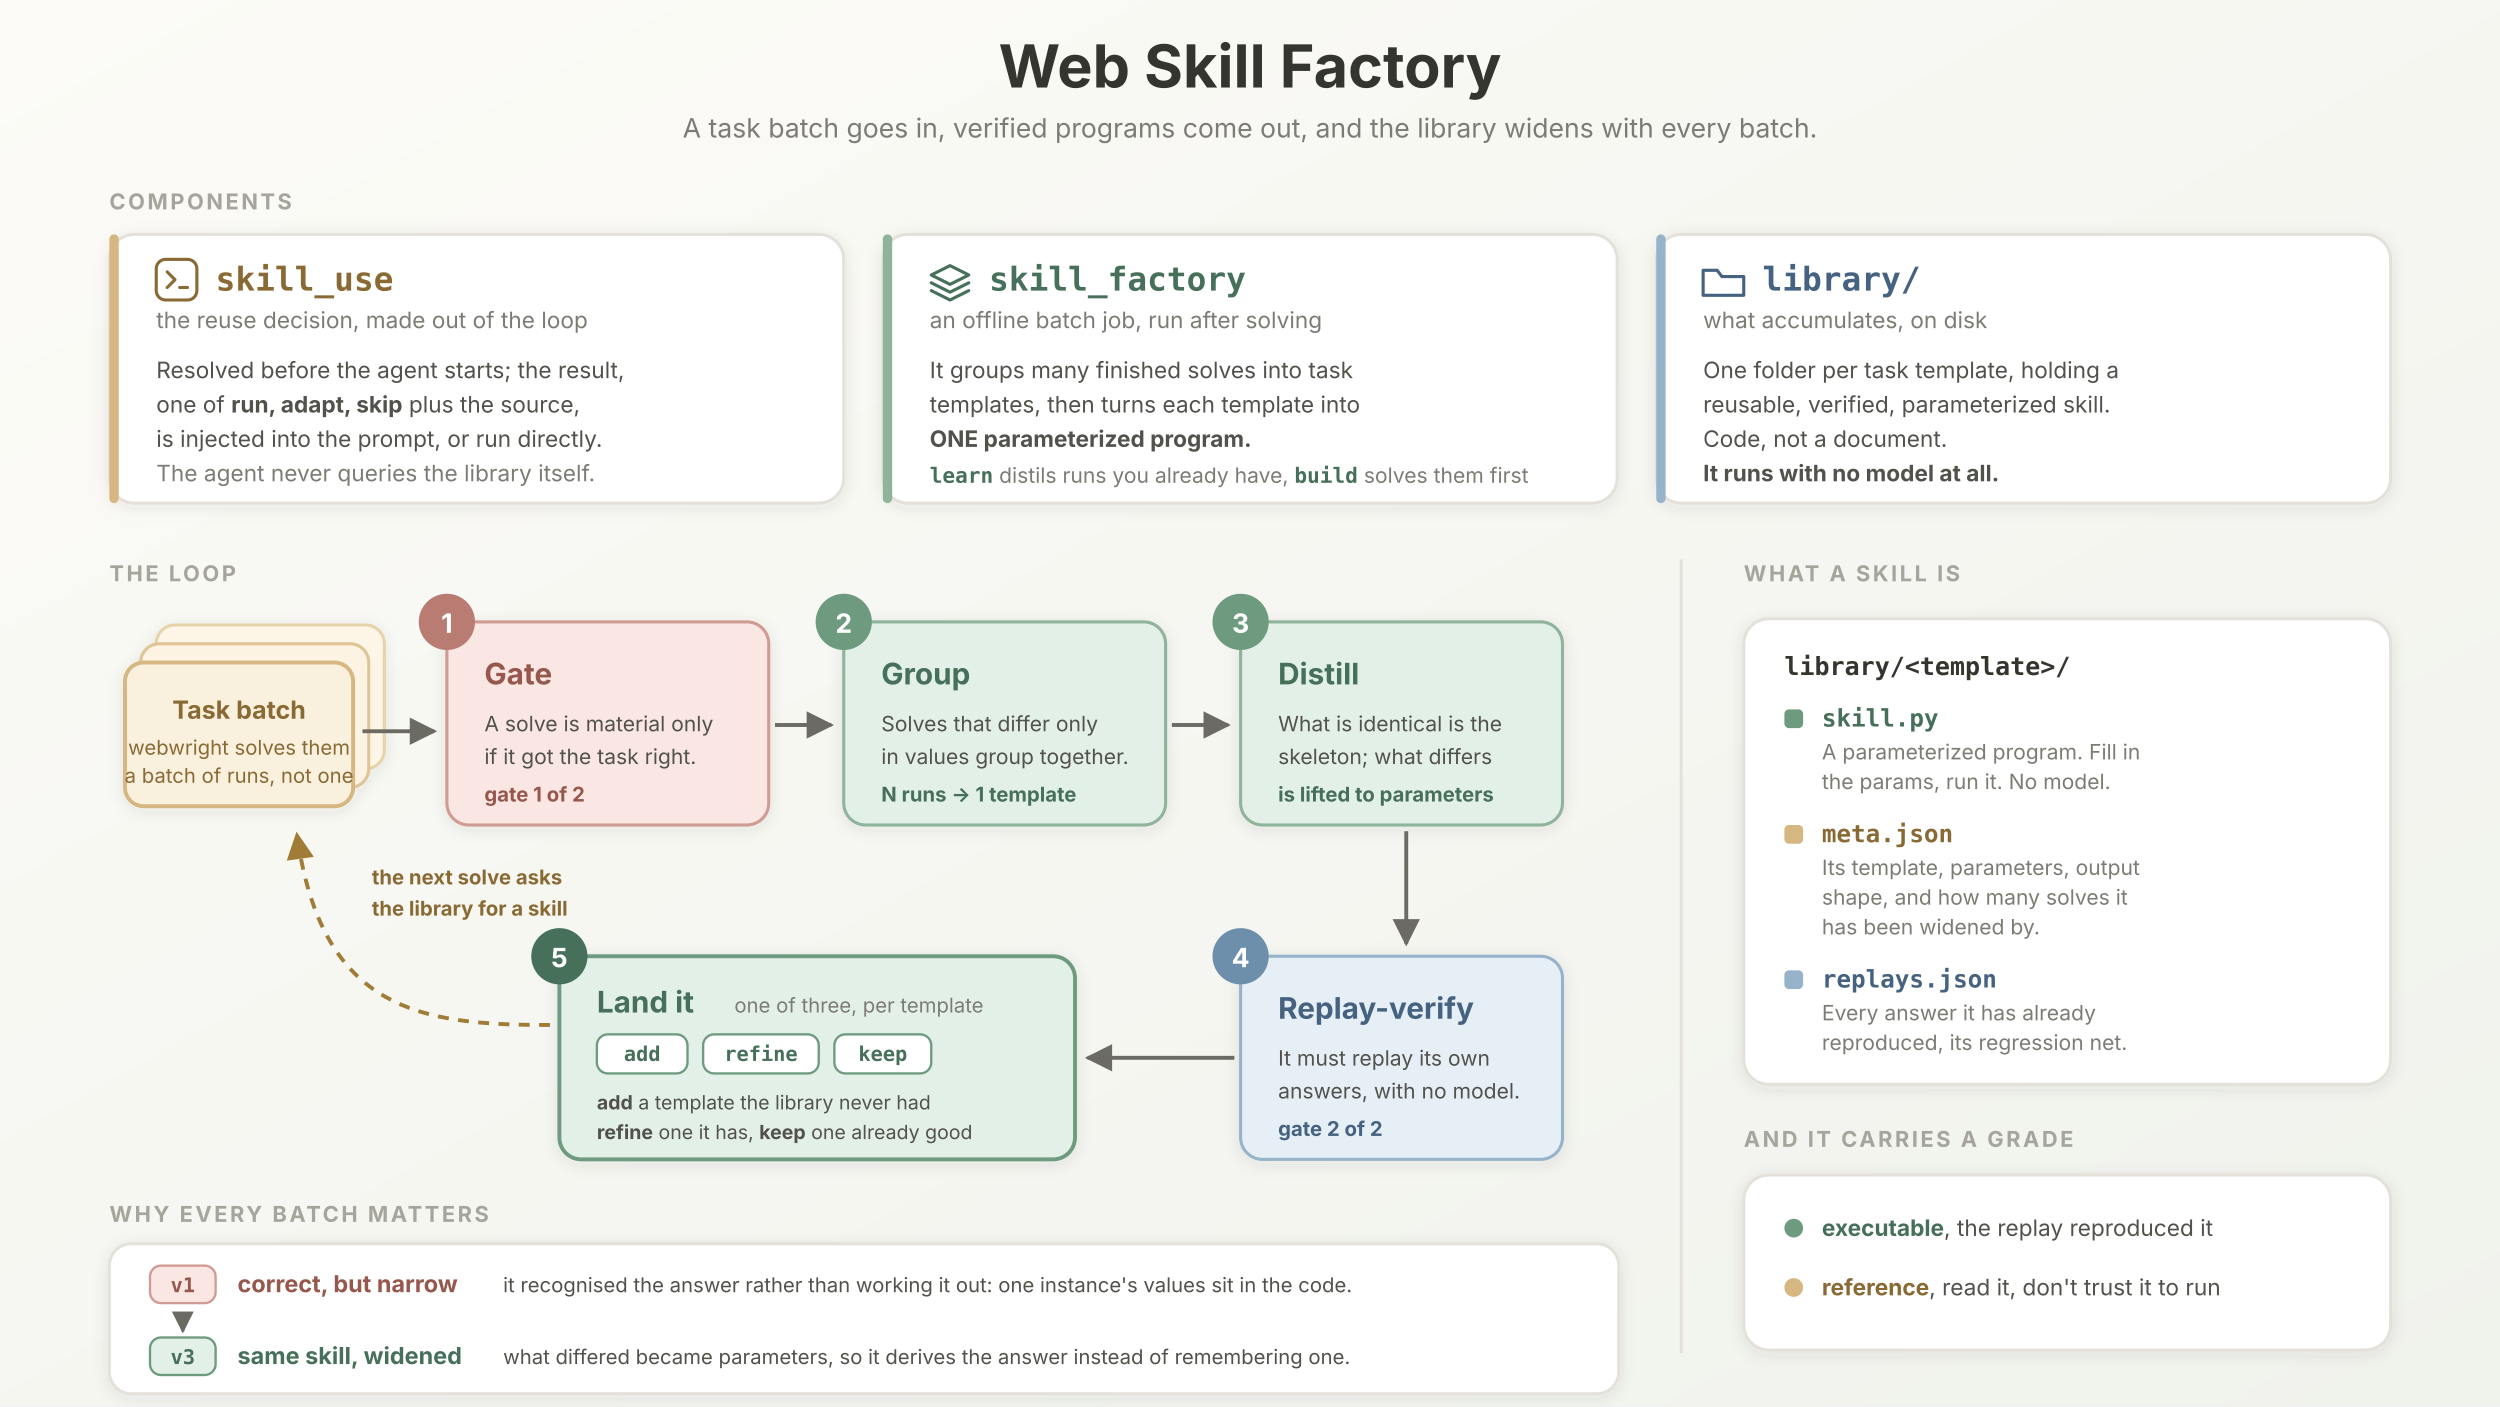
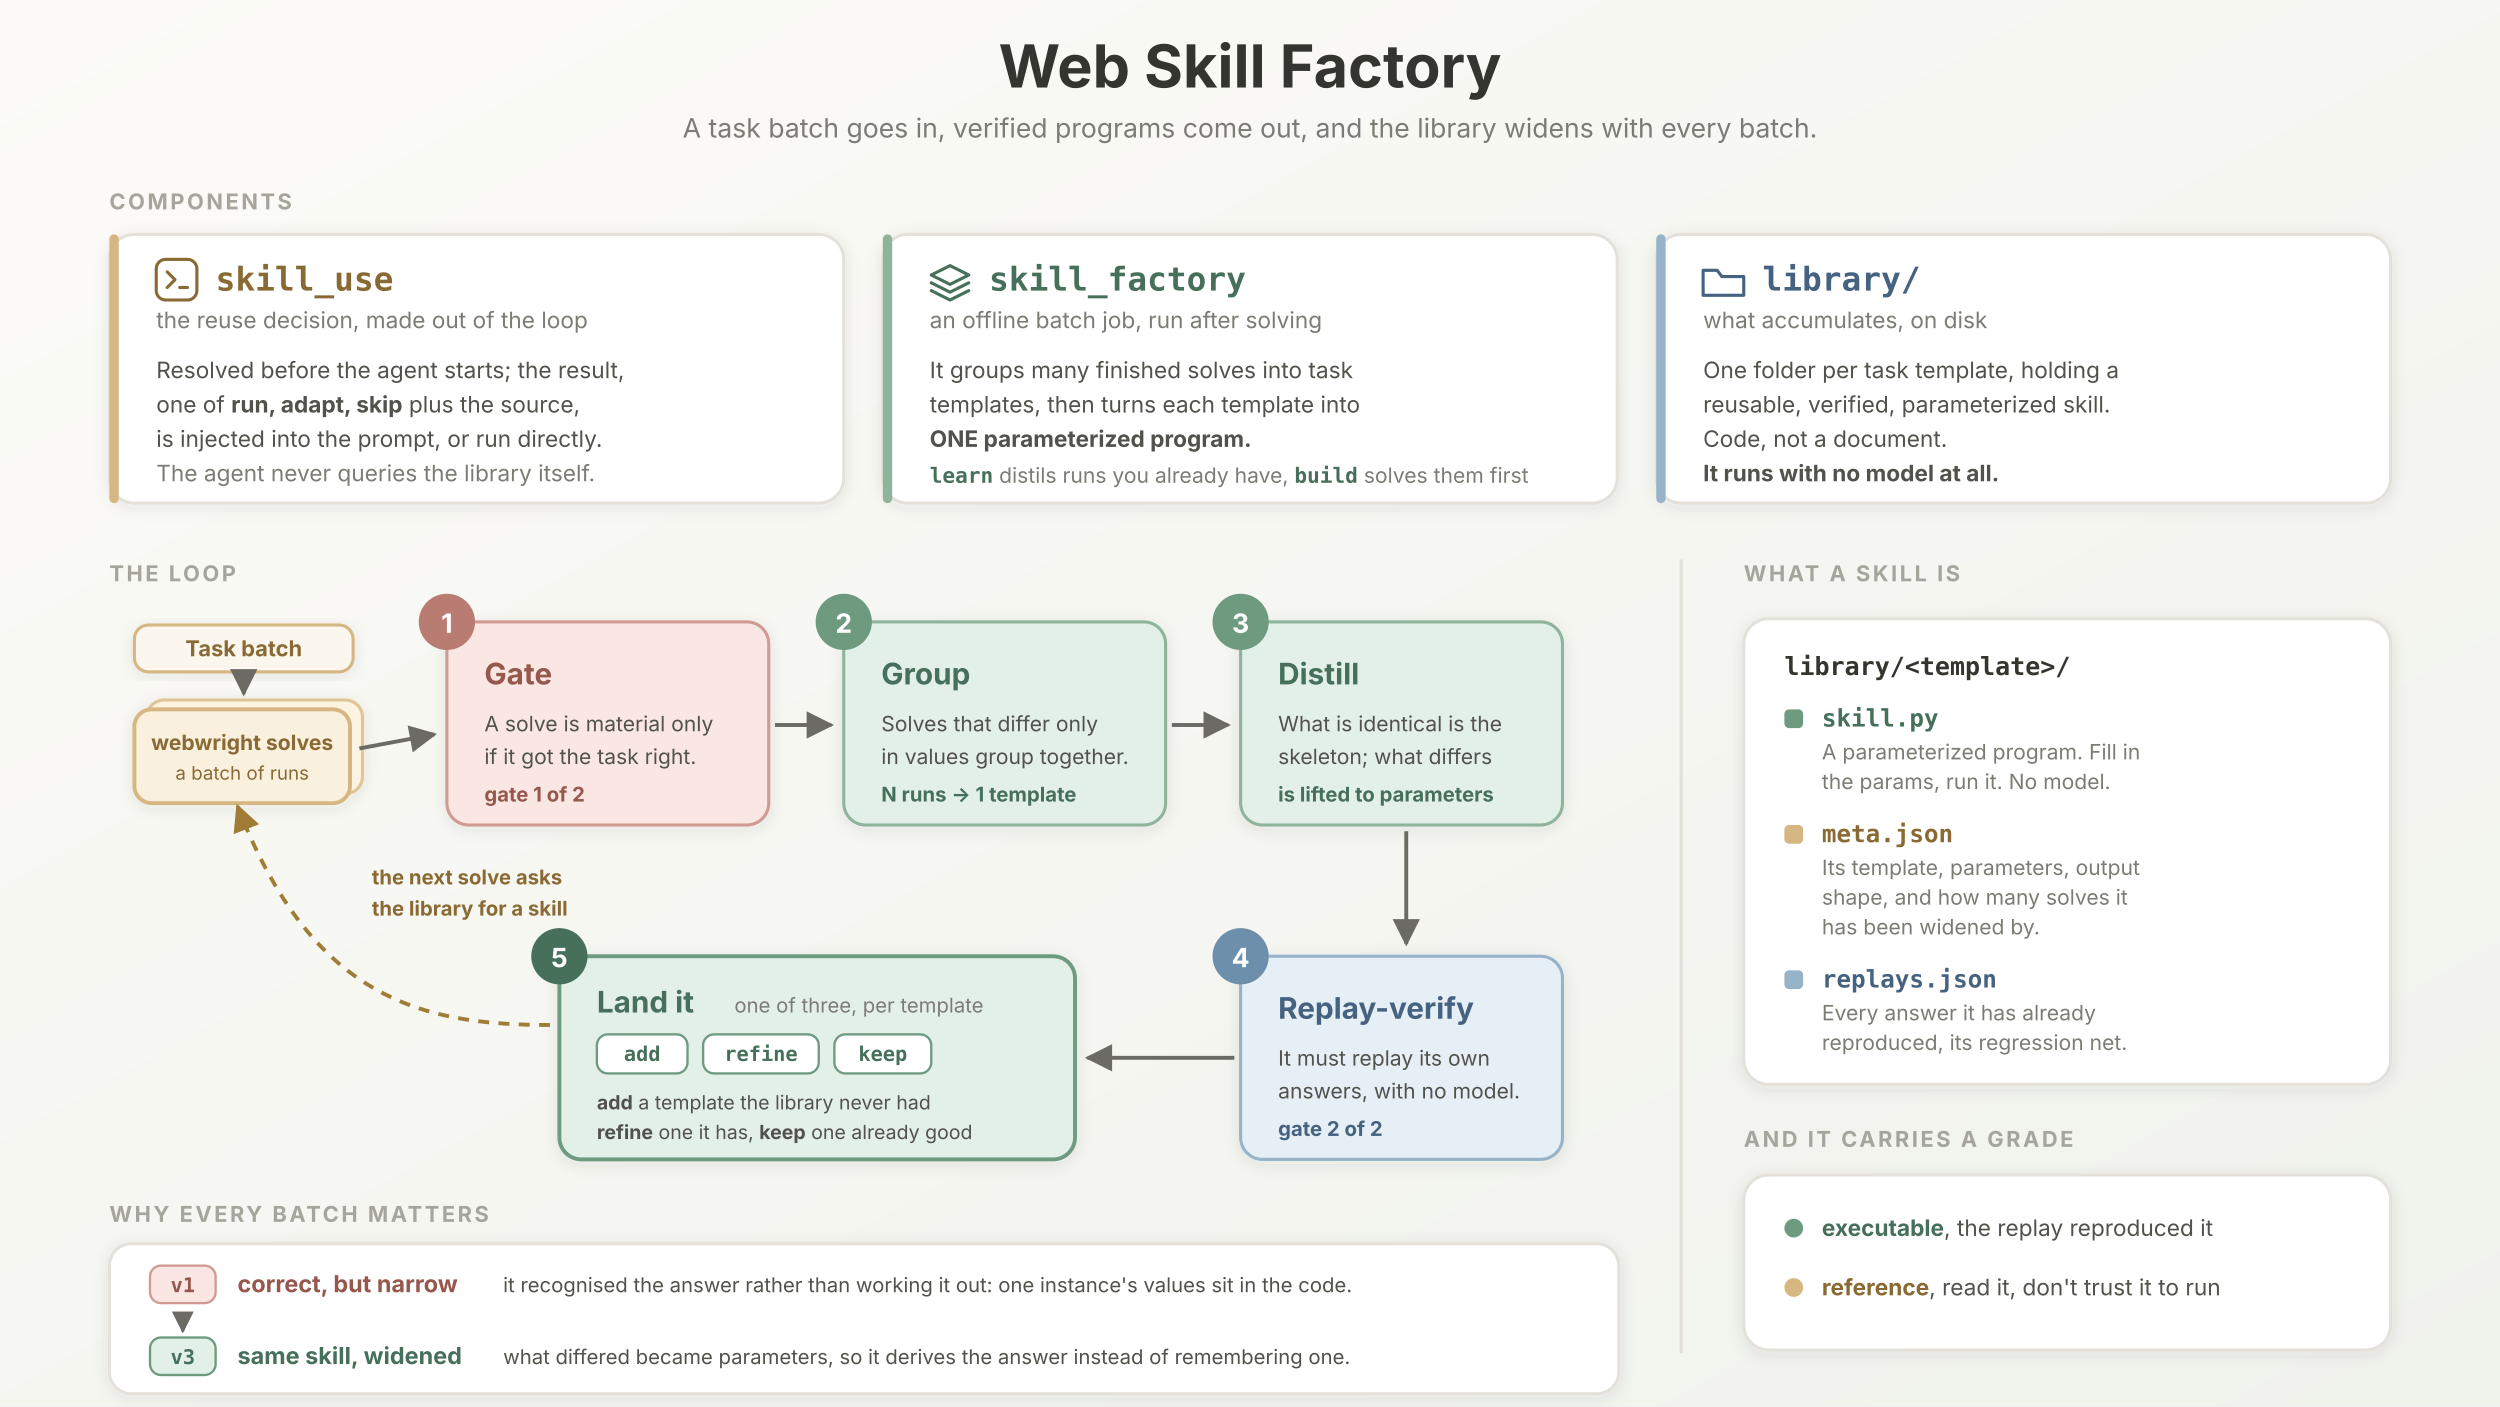
<svg xmlns="http://www.w3.org/2000/svg" viewBox="0 0 1600 900" width="1600" height="900" font-family="Inter, 'Segoe UI', system-ui, -apple-system, Helvetica, Arial, sans-serif">
  <defs>
    <linearGradient id="paper" x1="0" y1="0" x2="1" y2="1">
      <stop offset="0%" stop-color="#FCFBF7" />
      <stop offset="100%" stop-color="#F0F2EC" />
    </linearGradient>
    <filter id="sh" x="-20%" y="-20%" width="140%" height="140%">
      <feDropShadow dx="0" dy="2" stdDeviation="5" flood-color="#35352F" flood-opacity="0.09" />
    </filter>
    <marker id="a" viewBox="0 0 10 10" refX="9" refY="5" markerWidth="7" markerHeight="7" orient="auto-start-reverse">
      <path d="M0,0 L10,5 L0,10 z" fill="#6B6B63" />
    </marker>
    <marker id="aS" viewBox="0 0 10 10" refX="9" refY="5" markerWidth="7" markerHeight="7" orient="auto-start-reverse">
      <path d="M0,0 L10,5 L0,10 z" fill="#A07C36" />
    </marker>
  </defs>
  <rect width="1600" height="900" fill="url(#paper)" />
  <text x="800" y="56" text-anchor="middle" font-size="38" font-weight="700" fill="#35352F">Web Skill Factory</text>
  <text x="800" y="88" text-anchor="middle" font-size="17" fill="#7C7C75">A task batch goes in, verified programs come out, and the library widens with every batch.</text>
  <text x="70" y="134" font-size="14" font-weight="700" fill="#A5A59C" letter-spacing="1.6">COMPONENTS</text>
  <g filter="url(#sh)">
    <rect x="70" y="150" width="470" height="172" rx="16" fill="#FFFFFF" stroke="#E3E1DA" stroke-width="2" />
    <rect x="565" y="150" width="470" height="172" rx="16" fill="#FFFFFF" stroke="#E3E1DA" stroke-width="2" />
    <rect x="1060" y="150" width="470" height="172" rx="16" fill="#FFFFFF" stroke="#E3E1DA" stroke-width="2" />
  </g>
  <rect x="70" y="150" width="6" height="172" rx="3" fill="#D6B681" />
  <rect x="565" y="150" width="6" height="172" rx="3" fill="#8FB39B" />
  <rect x="1060" y="150" width="6" height="172" rx="3" fill="#97B3C9" />
  <text x="138" y="186" font-size="21" font-weight="700" fill="#8A6A34" font-family="ui-monospace, Menlo, monospace">skill_use</text>
  <text x="100" y="210" font-size="14.5" fill="#7C7C75">the reuse decision, made out of the loop</text>
  <text x="100" y="242" font-size="14.5" fill="#52524C">Resolved before the agent starts; the result,</text>
  <text x="100" y="264" font-size="14.5" fill="#52524C">one of <tspan font-weight="700">run, adapt, skip</tspan> plus the source,</text>
  <text x="100" y="286" font-size="14.5" fill="#52524C">is injected into the prompt, or run directly.</text>
  <text x="100" y="308" font-size="14.5" fill="#7C7C75">The agent never queries the library itself.</text>
  <text x="633" y="186" font-size="21" font-weight="700" fill="#46705A" font-family="ui-monospace, Menlo, monospace">skill_factory</text>
  <text x="595" y="210" font-size="14.5" fill="#7C7C75">an offline batch job, run after solving</text>
  <text x="595" y="242" font-size="14.5" fill="#52524C">It groups many finished solves into task</text>
  <text x="595" y="264" font-size="14.5" fill="#52524C">templates, then turns each template into</text>
  <text x="595" y="286" font-size="14.5" font-weight="700" fill="#52524C">ONE parameterized program.</text>
  <text x="595" y="309" font-size="13.5" fill="#7C7C75">
    <tspan font-weight="700" fill="#46705A" font-family="ui-monospace, Menlo, monospace">learn</tspan> distils runs you already have, <tspan font-weight="700" fill="#46705A" font-family="ui-monospace, Menlo, monospace">build</tspan> solves them first</text>
  <text x="1128" y="186" font-size="21" font-weight="700" fill="#456380" font-family="ui-monospace, Menlo, monospace">library/</text>
  <text x="1090" y="210" font-size="14.5" fill="#7C7C75">what accumulates, on disk</text>
  <text x="1090" y="242" font-size="14.5" fill="#52524C">One folder per task template, holding a</text>
  <text x="1090" y="264" font-size="14.5" fill="#52524C">reusable, verified, parameterized skill.</text>
  <text x="1090" y="286" font-size="14.5" fill="#52524C">Code, not a document.</text>
  <text x="1090" y="308" font-size="14.5" font-weight="700" fill="#52524C">It runs with no model at all.</text>
  <g fill="none" stroke-width="2" stroke-linecap="round" stroke-linejoin="round">
    <g stroke="#8A6A34">
      <rect x="100" y="166" width="26" height="26" rx="6" />
      <polyline points="107,174 112,179 107,184" />
      <line x1="115" y1="184" x2="120" y2="184" />
    </g>
    <g stroke="#46705A">
      <path d="M608,170 L620,176 L608,182 L596,176 Z" />
      <path d="M596,181 L608,187 L620,181" />
      <path d="M596,186 L608,192 L620,186" />
    </g>
    <g stroke="#456380">
      <path d="M1090,173 h9 l3,4 h14 v12 h-26 z" />
    </g>
  </g>
  <text x="70" y="372" font-size="14" font-weight="700" fill="#A5A59C" letter-spacing="1.6">THE LOOP</text>
  <line x1="1076" y1="358" x2="1076" y2="866" stroke="#E3E1DA" stroke-width="2" />
  <g filter="url(#sh)">
-     <rect x="100" y="400" width="146" height="92" rx="12" fill="#FDF6E7" stroke="#E7D3AA" stroke-width="2" />
-     <rect x="90" y="412" width="146" height="92" rx="12" fill="#FCF3E2" stroke="#DFC596" stroke-width="2" />
-     <rect x="80" y="424" width="146" height="92" rx="12" fill="#FAF0DE" stroke="#D6B681" stroke-width="2.5" />
+     <rect x="86" y="400" width="140" height="30" rx="9" fill="#FBF7EE" stroke="#D6B681" stroke-width="2" />
  </g>
-   <text x="153" y="460" text-anchor="middle" font-size="16" font-weight="700" fill="#8A6A34">Task batch</text>
-   <text x="153" y="483" text-anchor="middle" font-size="13" fill="#8A6A34">webwright solves them</text>
-   <text x="153" y="501" text-anchor="middle" font-size="13" fill="#8A6A34">a batch of runs, not one</text>
+   <text x="156" y="420" text-anchor="middle" font-size="14" font-weight="700" fill="#8A6A34">Task batch</text>
+   <line x1="156" y1="432" x2="156" y2="444" stroke="#6B6B63" stroke-width="2.5" marker-end="url(#a)" />
+   <g filter="url(#sh)">
+     <rect x="94" y="448" width="138" height="60" rx="11" fill="#FCF3E2" stroke="#DFC596" stroke-width="2" />
+     <rect x="86" y="454" width="138" height="60" rx="11" fill="#FAF0DE" stroke="#D6B681" stroke-width="2.5" />
+   </g>
+   <text x="155" y="480" text-anchor="middle" font-size="13.5" font-weight="700" fill="#8A6A34">webwright solves</text>
+   <text x="155" y="499" text-anchor="middle" font-size="12" fill="#8A6A34">a batch of runs</text>
  <g filter="url(#sh)">
    <rect x="286" y="398" width="206" height="130" rx="14" fill="#FAE7E3" stroke="#CF9B92" stroke-width="2" />
  </g>
  <circle cx="286" cy="398" r="18" fill="#B87C72" />
  <text x="286" y="405" text-anchor="middle" font-size="17" font-weight="700" fill="#fff">1</text>
  <text x="310" y="438" font-size="19" font-weight="700" fill="#96574D">Gate</text>
  <text x="310" y="468" font-size="13.5" fill="#52524C">A solve is material only</text>
  <text x="310" y="489" font-size="13.5" fill="#52524C">if it got the task right.</text>
  <text x="310" y="513" font-size="13" font-weight="700" fill="#96574D">gate 1 of 2</text>
  <g filter="url(#sh)">
    <rect x="540" y="398" width="206" height="130" rx="14" fill="#E3F0E8" stroke="#8FB39B" stroke-width="2" />
  </g>
  <circle cx="540" cy="398" r="18" fill="#6E9B80" />
  <text x="540" y="405" text-anchor="middle" font-size="17" font-weight="700" fill="#fff">2</text>
  <text x="564" y="438" font-size="19" font-weight="700" fill="#46705A">Group</text>
  <text x="564" y="468" font-size="13.5" fill="#52524C">Solves that differ only</text>
  <text x="564" y="489" font-size="13.5" fill="#52524C">in values group together.</text>
  <text x="564" y="513" font-size="13" font-weight="700" fill="#46705A">N runs → 1 template</text>
  <g filter="url(#sh)">
    <rect x="794" y="398" width="206" height="130" rx="14" fill="#E3F0E8" stroke="#8FB39B" stroke-width="2" />
  </g>
  <circle cx="794" cy="398" r="18" fill="#6E9B80" />
  <text x="794" y="405" text-anchor="middle" font-size="17" font-weight="700" fill="#fff">3</text>
  <text x="818" y="438" font-size="19" font-weight="700" fill="#46705A">Distill</text>
  <text x="818" y="468" font-size="13.5" fill="#52524C">What is identical is the</text>
  <text x="818" y="489" font-size="13.5" fill="#52524C">skeleton; what differs</text>
  <text x="818" y="513" font-size="13" font-weight="700" fill="#46705A">is lifted to parameters</text>
  <g filter="url(#sh)">
    <rect x="794" y="612" width="206" height="130" rx="14" fill="#E6EFF6" stroke="#97B3C9" stroke-width="2" />
  </g>
  <circle cx="794" cy="612" r="18" fill="#6D8FAC" />
  <text x="794" y="619" text-anchor="middle" font-size="17" font-weight="700" fill="#fff">4</text>
  <text x="818" y="652" font-size="19" font-weight="700" fill="#456380">Replay-verify</text>
  <text x="818" y="682" font-size="13.5" fill="#52524C">It must replay its own</text>
  <text x="818" y="703" font-size="13.5" fill="#52524C">answers, with no model.</text>
  <text x="818" y="727" font-size="13" font-weight="700" fill="#456380">gate 2 of 2</text>
  <g filter="url(#sh)">
    <rect x="358" y="612" width="330" height="130" rx="14" fill="#E3F0E8" stroke="#6E9B80" stroke-width="2.5" />
  </g>
  <circle cx="358" cy="612" r="18" fill="#46705A" />
  <text x="358" y="619" text-anchor="middle" font-size="17" font-weight="700" fill="#fff">5</text>
  <text x="382" y="648" font-size="19" font-weight="700" fill="#46705A">Land it</text>
  <text x="470" y="648" font-size="13" fill="#7C7C75">one of three, per template</text>
  <g font-family="ui-monospace, Menlo, monospace" font-size="13" font-weight="700">
    <rect x="382" y="662" width="58" height="25" rx="7" fill="#FFFFFF" stroke="#6E9B80" stroke-width="1.5" />
    <text x="411" y="679" text-anchor="middle" fill="#46705A">add</text>
    <rect x="450" y="662" width="74" height="25" rx="7" fill="#FFFFFF" stroke="#6E9B80" stroke-width="1.5" />
    <text x="487" y="679" text-anchor="middle" fill="#46705A">refine</text>
    <rect x="534" y="662" width="62" height="25" rx="7" fill="#FFFFFF" stroke="#6E9B80" stroke-width="1.5" />
    <text x="565" y="679" text-anchor="middle" fill="#46705A">keep</text>
  </g>
  <text x="382" y="710" font-size="12.5" fill="#52524C">
    <tspan font-weight="700">add</tspan> a template the library never had</text>
  <text x="382" y="729" font-size="12.5" fill="#52524C">
    <tspan font-weight="700">refine</tspan> one it has, <tspan font-weight="700">keep</tspan> one already good</text>
-   <line x1="232" y1="468" x2="278" y2="468" stroke="#6B6B63" stroke-width="2.5" marker-end="url(#a)" />
+   <line x1="230" y1="479" x2="278" y2="470" stroke="#6B6B63" stroke-width="2.5" marker-end="url(#a)" />
  <line x1="496" y1="464" x2="532" y2="464" stroke="#6B6B63" stroke-width="2.5" marker-end="url(#a)" />
  <line x1="750" y1="464" x2="786" y2="464" stroke="#6B6B63" stroke-width="2.5" marker-end="url(#a)" />
  <line x1="900" y1="532" x2="900" y2="604" stroke="#6B6B63" stroke-width="2.5" marker-end="url(#a)" />
  <line x1="790" y1="677" x2="696" y2="677" stroke="#6B6B63" stroke-width="2.5" marker-end="url(#a)" />
-   <path d="M352,656 C270,656 206,648 190,534" fill="none" stroke="#A07C36" stroke-width="2.5" stroke-dasharray="7 6" marker-end="url(#aS)" />
+   <path d="M352,656 C270,656 200,640 152,516" fill="none" stroke="#A07C36" stroke-width="2.5" stroke-dasharray="7 6" marker-end="url(#aS)" />
  <text x="238" y="566" font-size="13" font-weight="700" fill="#8A6A34">the next solve asks</text>
  <text x="238" y="586" font-size="13" font-weight="700" fill="#8A6A34">the library for a skill</text>
  <text x="70" y="782" font-size="14" font-weight="700" fill="#A5A59C" letter-spacing="1.6">WHY EVERY BATCH MATTERS</text>
  <g filter="url(#sh)">
    <rect x="70" y="796" width="966" height="96" rx="14" fill="#FFFFFF" stroke="#E3E1DA" stroke-width="2" />
  </g>
  <rect x="96" y="810" width="42" height="24" rx="7" fill="#FAE7E3" stroke="#CF9B92" stroke-width="1.5" />
  <text x="117" y="827" text-anchor="middle" font-size="13" font-weight="700" fill="#96574D" font-family="ui-monospace, Menlo, monospace">v1</text>
  <text x="152" y="827" font-size="15" font-weight="700" fill="#96574D">correct, but narrow</text>
  <text x="322" y="827" font-size="13" fill="#52524C">it recognised the answer rather than working it out: one instance's values sit in the code.</text>
  <path d="M117,840 L117,852" stroke="#6B6B63" stroke-width="2" marker-end="url(#a)" />
  <rect x="96" y="856" width="42" height="24" rx="7" fill="#E3F0E8" stroke="#6E9B80" stroke-width="1.5" />
  <text x="117" y="873" text-anchor="middle" font-size="13" font-weight="700" fill="#46705A" font-family="ui-monospace, Menlo, monospace">v3</text>
  <text x="152" y="873" font-size="15" font-weight="700" fill="#46705A">same skill, widened</text>
  <text x="322" y="873" font-size="13" fill="#52524C">what differed became parameters, so it derives the answer instead of remembering one.</text>
  <text x="1116" y="372" font-size="14" font-weight="700" fill="#A5A59C" letter-spacing="1.6">WHAT A SKILL IS</text>
  <g filter="url(#sh)">
    <rect x="1116" y="396" width="414" height="298" rx="16" fill="#FFFFFF" stroke="#E3E1DA" stroke-width="2" />
  </g>
  <text x="1142" y="432" font-size="16" font-weight="700" fill="#35352F" font-family="ui-monospace, Menlo, monospace">library/&lt;template&gt;/</text>
  <rect x="1142" y="454" width="12" height="12" rx="3" fill="#6E9B80" />
  <text x="1166" y="465" font-size="15.5" font-weight="700" fill="#46705A" font-family="ui-monospace, Menlo, monospace">skill.py</text>
  <text x="1166" y="486" font-size="13.5" fill="#7C7C75">A parameterized program. Fill in</text>
  <text x="1166" y="505" font-size="13.5" fill="#7C7C75">the params, run it. No model.</text>
  <rect x="1142" y="528" width="12" height="12" rx="3" fill="#D6B681" />
  <text x="1166" y="539" font-size="15.5" font-weight="700" fill="#8A6A34" font-family="ui-monospace, Menlo, monospace">meta.json</text>
  <text x="1166" y="560" font-size="13.5" fill="#7C7C75">Its template, parameters, output</text>
  <text x="1166" y="579" font-size="13.5" fill="#7C7C75">shape, and how many solves it</text>
  <text x="1166" y="598" font-size="13.5" fill="#7C7C75">has been widened by.</text>
  <rect x="1142" y="621" width="12" height="12" rx="3" fill="#97B3C9" />
  <text x="1166" y="632" font-size="15.5" font-weight="700" fill="#456380" font-family="ui-monospace, Menlo, monospace">replays.json</text>
  <text x="1166" y="653" font-size="13.5" fill="#7C7C75">Every answer it has already</text>
  <text x="1166" y="672" font-size="13.5" fill="#7C7C75">reproduced, its regression net.</text>
  <text x="1116" y="734" font-size="14" font-weight="700" fill="#A5A59C" letter-spacing="1.6">AND IT CARRIES A GRADE</text>
  <g filter="url(#sh)">
    <rect x="1116" y="752" width="414" height="112" rx="16" fill="#FFFFFF" stroke="#E3E1DA" stroke-width="2" />
  </g>
  <circle cx="1148" cy="786" r="6" fill="#6E9B80" />
  <text x="1166" y="791" font-size="14.5" fill="#52524C">
    <tspan font-weight="700" fill="#46705A">executable</tspan>, the replay reproduced it</text>
  <circle cx="1148" cy="824" r="6" fill="#D6B681" />
  <text x="1166" y="829" font-size="14.5" fill="#52524C">
    <tspan font-weight="700" fill="#8A6A34">reference</tspan>, read it, don't trust it to run</text>
</svg>
